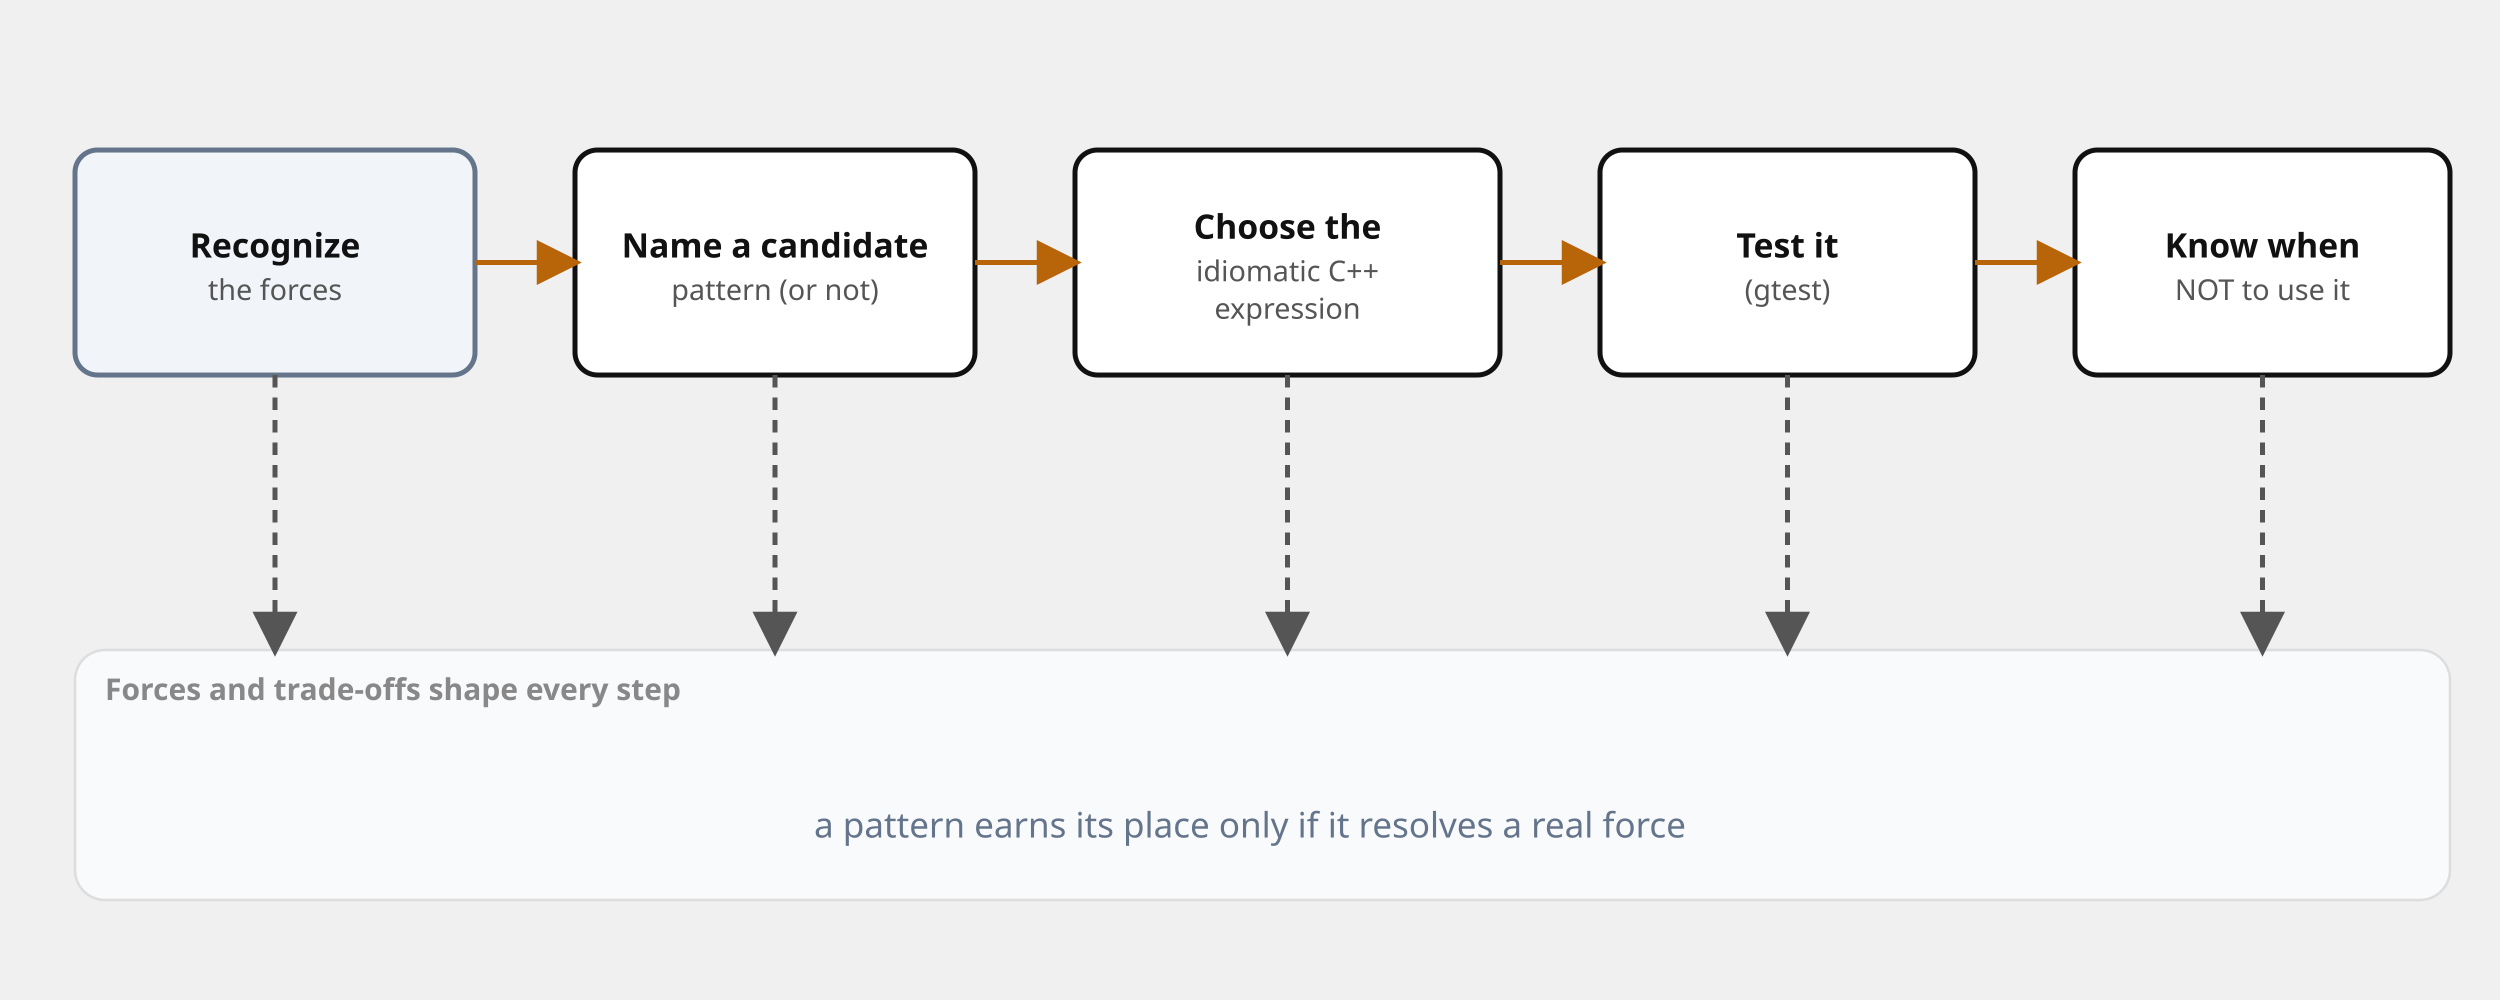
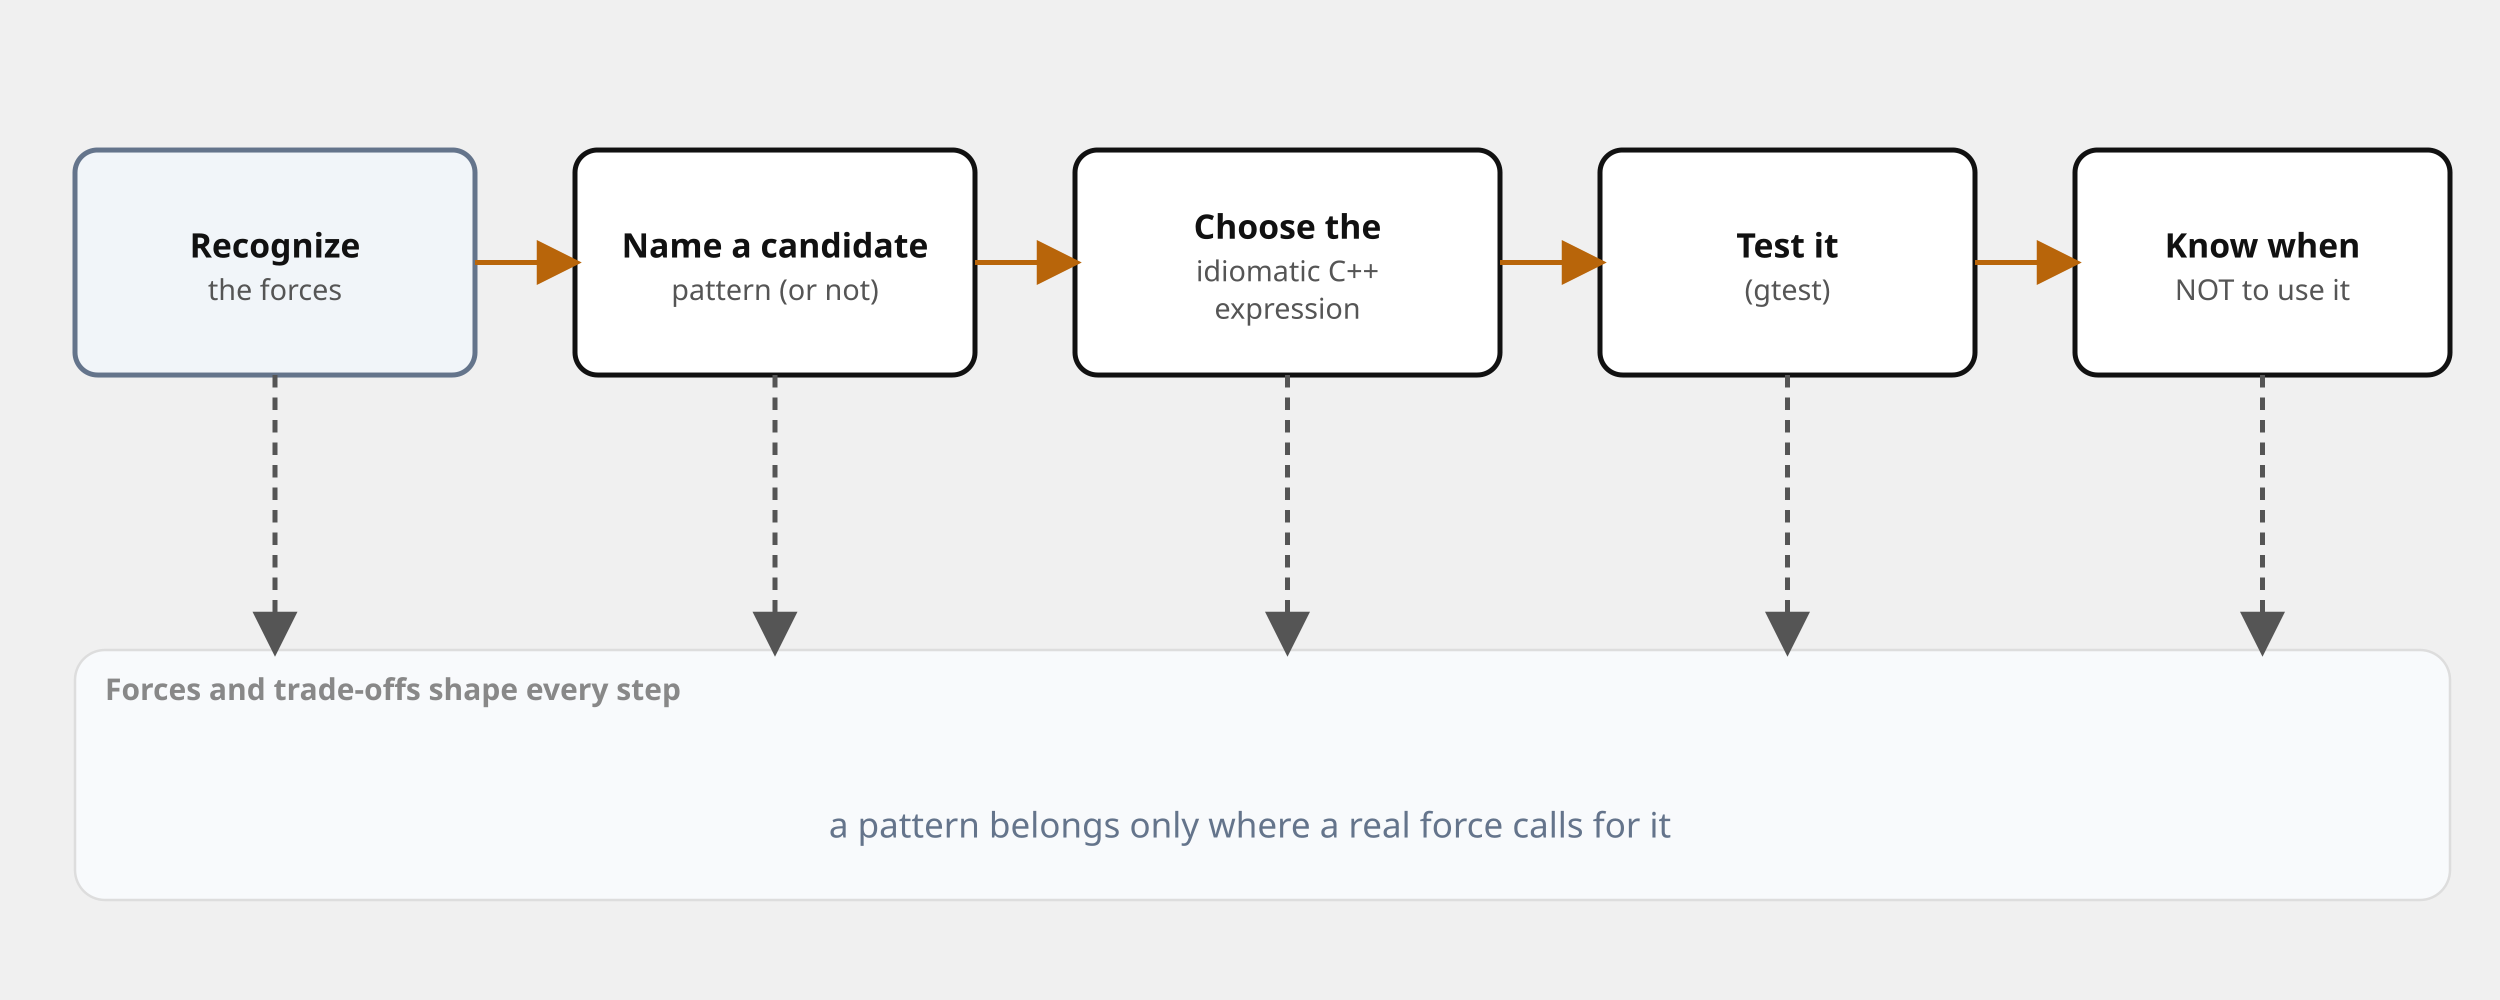
<svg xmlns="http://www.w3.org/2000/svg" viewBox="0 0 1000 400" font-family="'Red Hat Text', system-ui, sans-serif" role="img">
  <defs>
    <marker id="a" viewBox="0 0 10 10" refX="8.5" refY="5" markerWidth="9" markerHeight="9" orient="auto-start-reverse">
      <path d="M0,0 L10,5 L0,10 z" fill="#555" />
    </marker>
    <marker id="am" viewBox="0 0 10 10" refX="8.5" refY="5" markerWidth="9" markerHeight="9" orient="auto-start-reverse">
      <path d="M0,0 L10,5 L0,10 z" fill="#b8650a" />
    </marker>
  </defs>
  <rect x="30" y="260" width="950" height="100" rx="12" fill="#f8fafc" stroke="#ddd" />
  <text x="42" y="280" font-size="12" font-weight="700" fill="#888">Forces and trade-offs shape every step</text>
  <rect x="30" y="60" width="160" height="90" rx="9" fill="#f1f5f9" stroke="#64748b" stroke-width="2" />
  <text x="110.0" y="103.0" font-size="13.5" font-weight="700" fill="#111111" text-anchor="middle">Recognize</text>
  <text x="110.0" y="120.0" font-size="11.5" fill="#555555" text-anchor="middle">the forces</text>
  <rect x="230" y="60" width="160" height="90" rx="9" fill="#ffffff" stroke="#111111" stroke-width="2" />
  <text x="310.0" y="103.0" font-size="13.5" font-weight="700" fill="#111111" text-anchor="middle">Name a candidate</text>
  <text x="310.0" y="120.0" font-size="11.5" fill="#555555" text-anchor="middle">pattern (or not)</text>
  <rect x="430" y="60" width="170" height="90" rx="9" fill="#ffffff" stroke="#111111" stroke-width="2" />
  <text x="515.0" y="95.5" font-size="13.5" font-weight="700" fill="#111111" text-anchor="middle">Choose the</text>
  <text x="515.0" y="112.5" font-size="11.5" fill="#555555" text-anchor="middle">idiomatic C++</text>
  <text x="515.0" y="127.5" font-size="11.5" fill="#555555" text-anchor="middle">expression</text>
  <rect x="640" y="60" width="150" height="90" rx="9" fill="#ffffff" stroke="#111111" stroke-width="2" />
  <text x="715.0" y="103.0" font-size="13.5" font-weight="700" fill="#111111" text-anchor="middle">Test it</text>
  <text x="715.0" y="120.0" font-size="11.5" fill="#555555" text-anchor="middle">(gtest)</text>
  <rect x="830" y="60" width="150" height="90" rx="9" fill="#ffffff" stroke="#111111" stroke-width="2" />
  <text x="905.0" y="103.0" font-size="13.5" font-weight="700" fill="#111111" text-anchor="middle">Know when</text>
  <text x="905.0" y="120.0" font-size="11.5" fill="#555555" text-anchor="middle">NOT to use it</text>
  <path d="M190,105 L230,105" fill="none" stroke="#b8650a" stroke-width="2" marker-end="url(#am)" />
  <path d="M390,105 L430,105" fill="none" stroke="#b8650a" stroke-width="2" marker-end="url(#am)" />
  <path d="M600,105 L640,105" fill="none" stroke="#b8650a" stroke-width="2" marker-end="url(#am)" />
  <path d="M790,105 L830,105" fill="none" stroke="#b8650a" stroke-width="2" marker-end="url(#am)" />
  <path d="M110,150 L110,260" fill="none" stroke="#555" stroke-width="2" stroke-dasharray="5 4" marker-end="url(#a)" />
  <path d="M310,150 L310,260" fill="none" stroke="#555" stroke-width="2" stroke-dasharray="5 4" marker-end="url(#a)" />
  <path d="M515,150 L515,260" fill="none" stroke="#555" stroke-width="2" stroke-dasharray="5 4" marker-end="url(#a)" />
  <path d="M715,150 L715,260" fill="none" stroke="#555" stroke-width="2" stroke-dasharray="5 4" marker-end="url(#a)" />
  <path d="M905,150 L905,260" fill="none" stroke="#555" stroke-width="2" stroke-dasharray="5 4" marker-end="url(#a)" />
-   <text x="500" y="335" font-size="14" fill="#64748b" text-anchor="middle">a pattern earns its place only if it resolves a real force</text>
+   <text x="500" y="335" font-size="14" fill="#64748b" text-anchor="middle">a pattern belongs only where a real force calls for it</text>
</svg>
